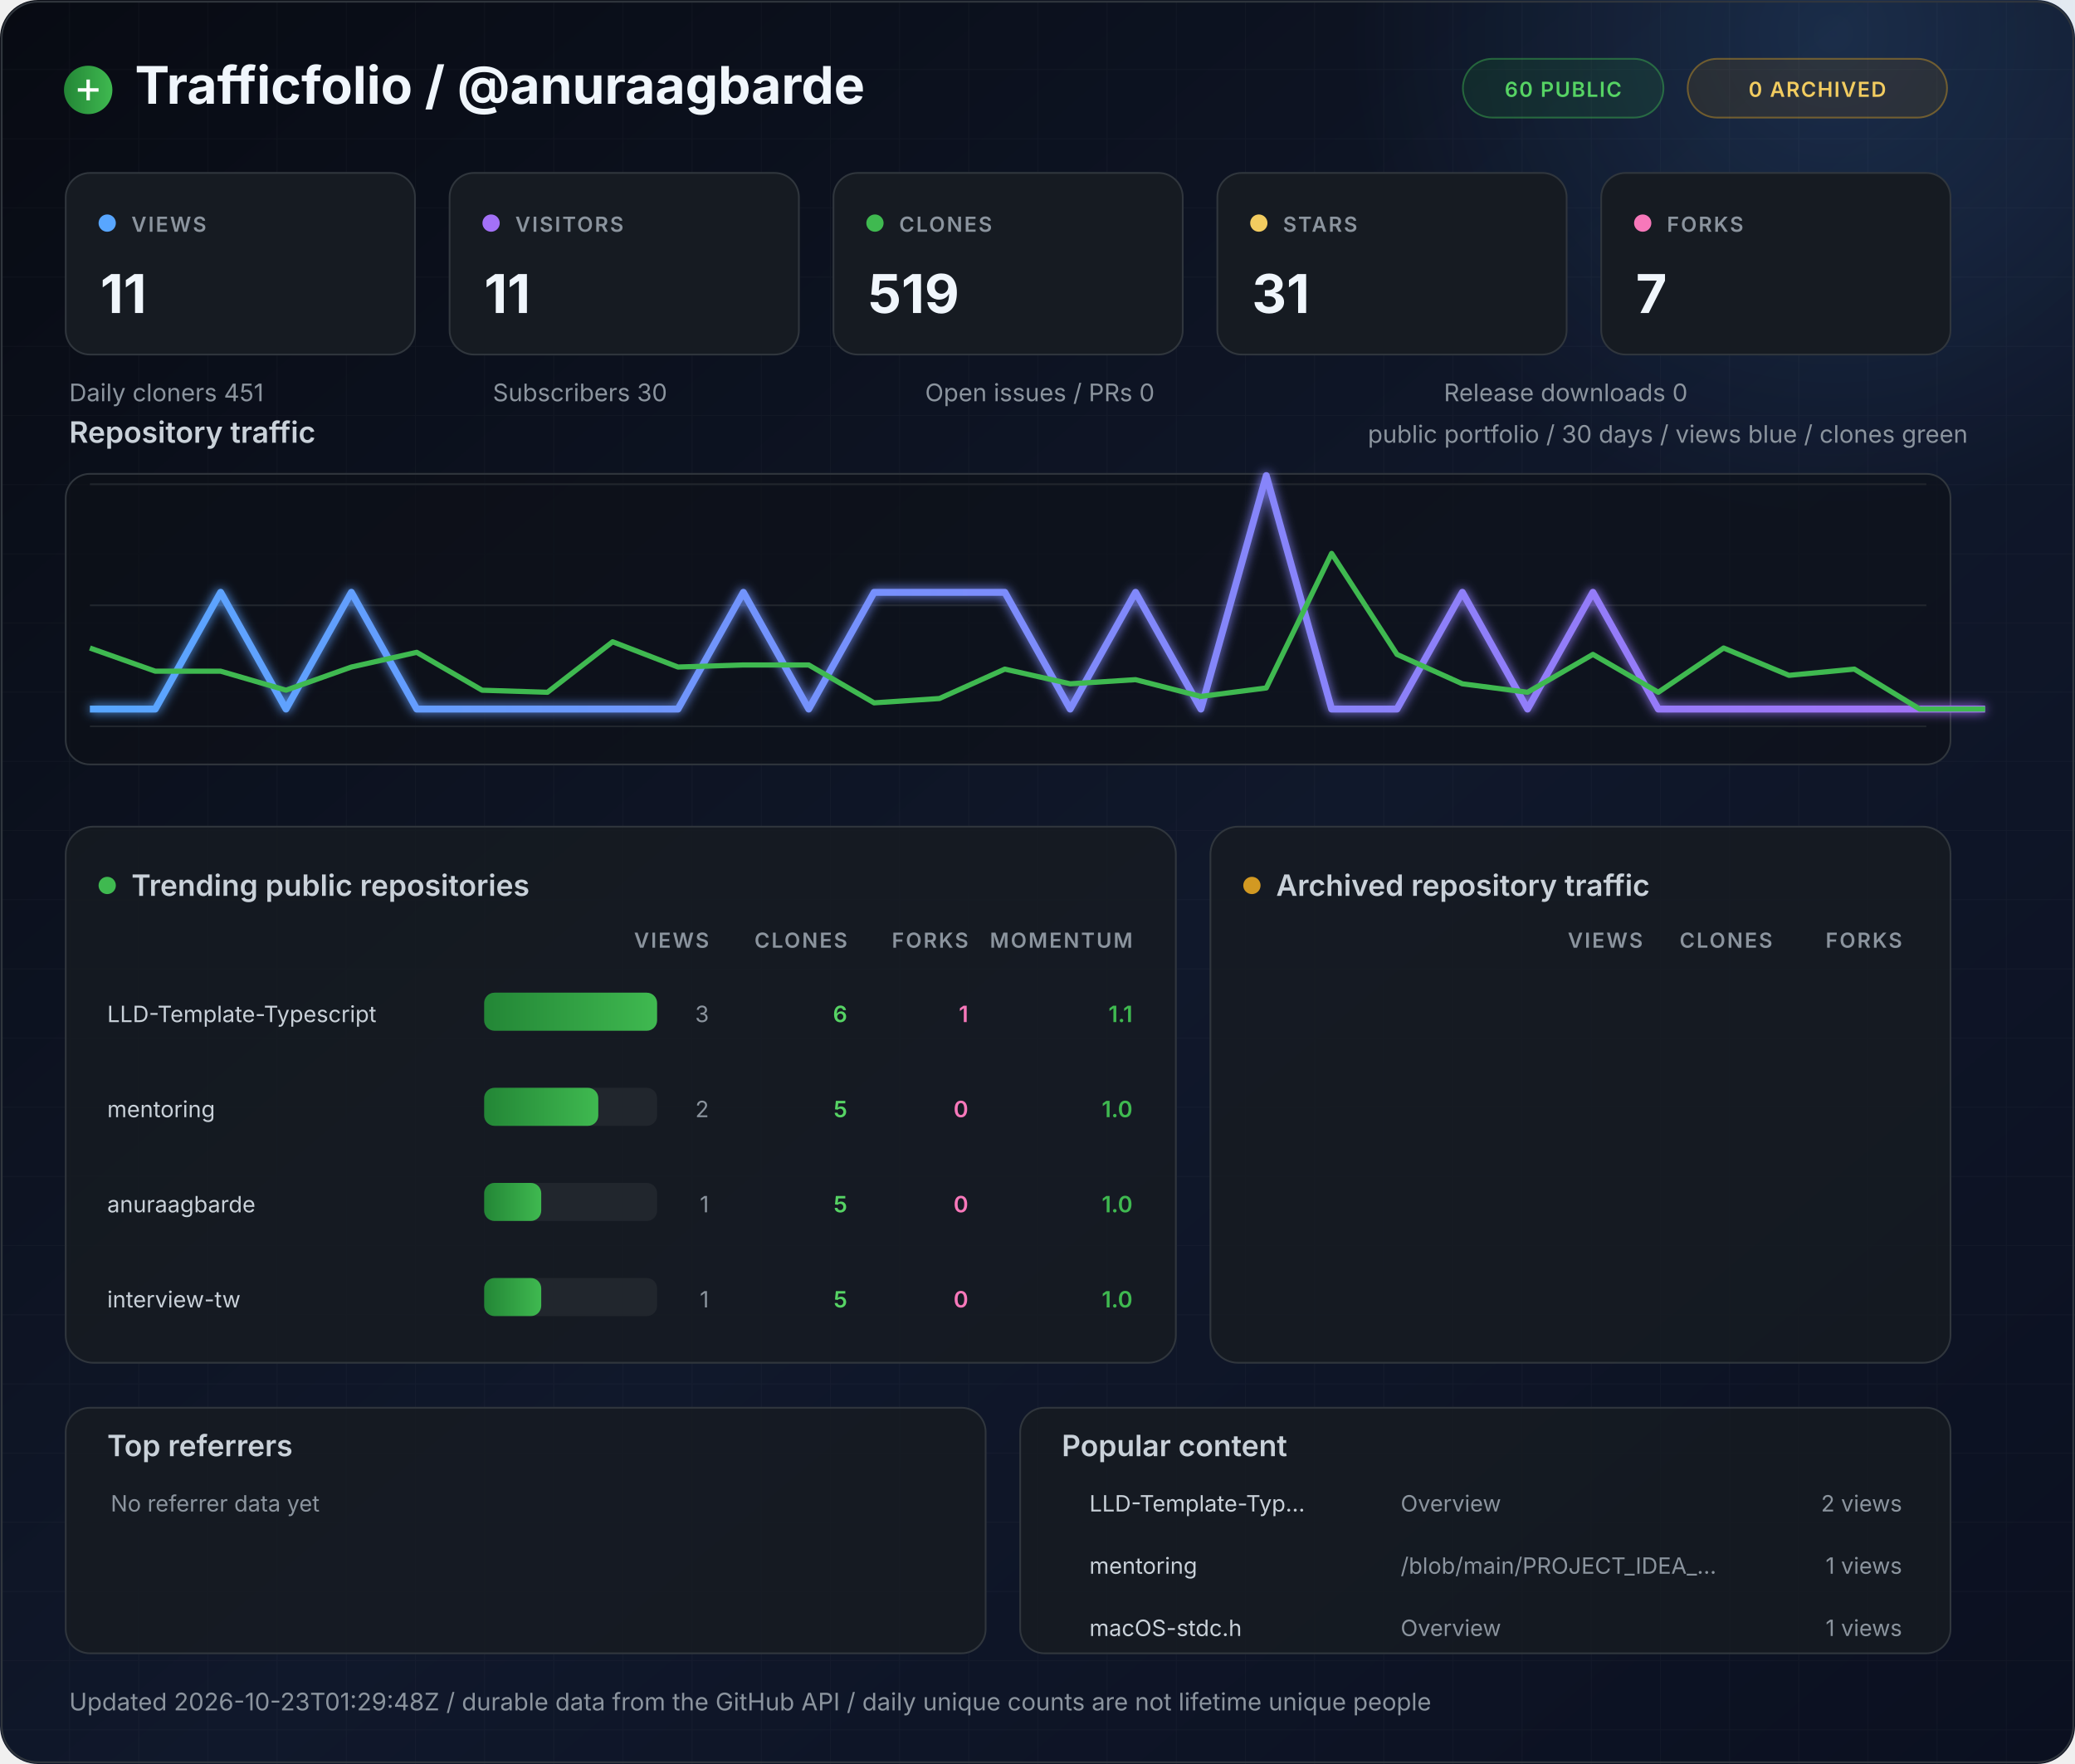
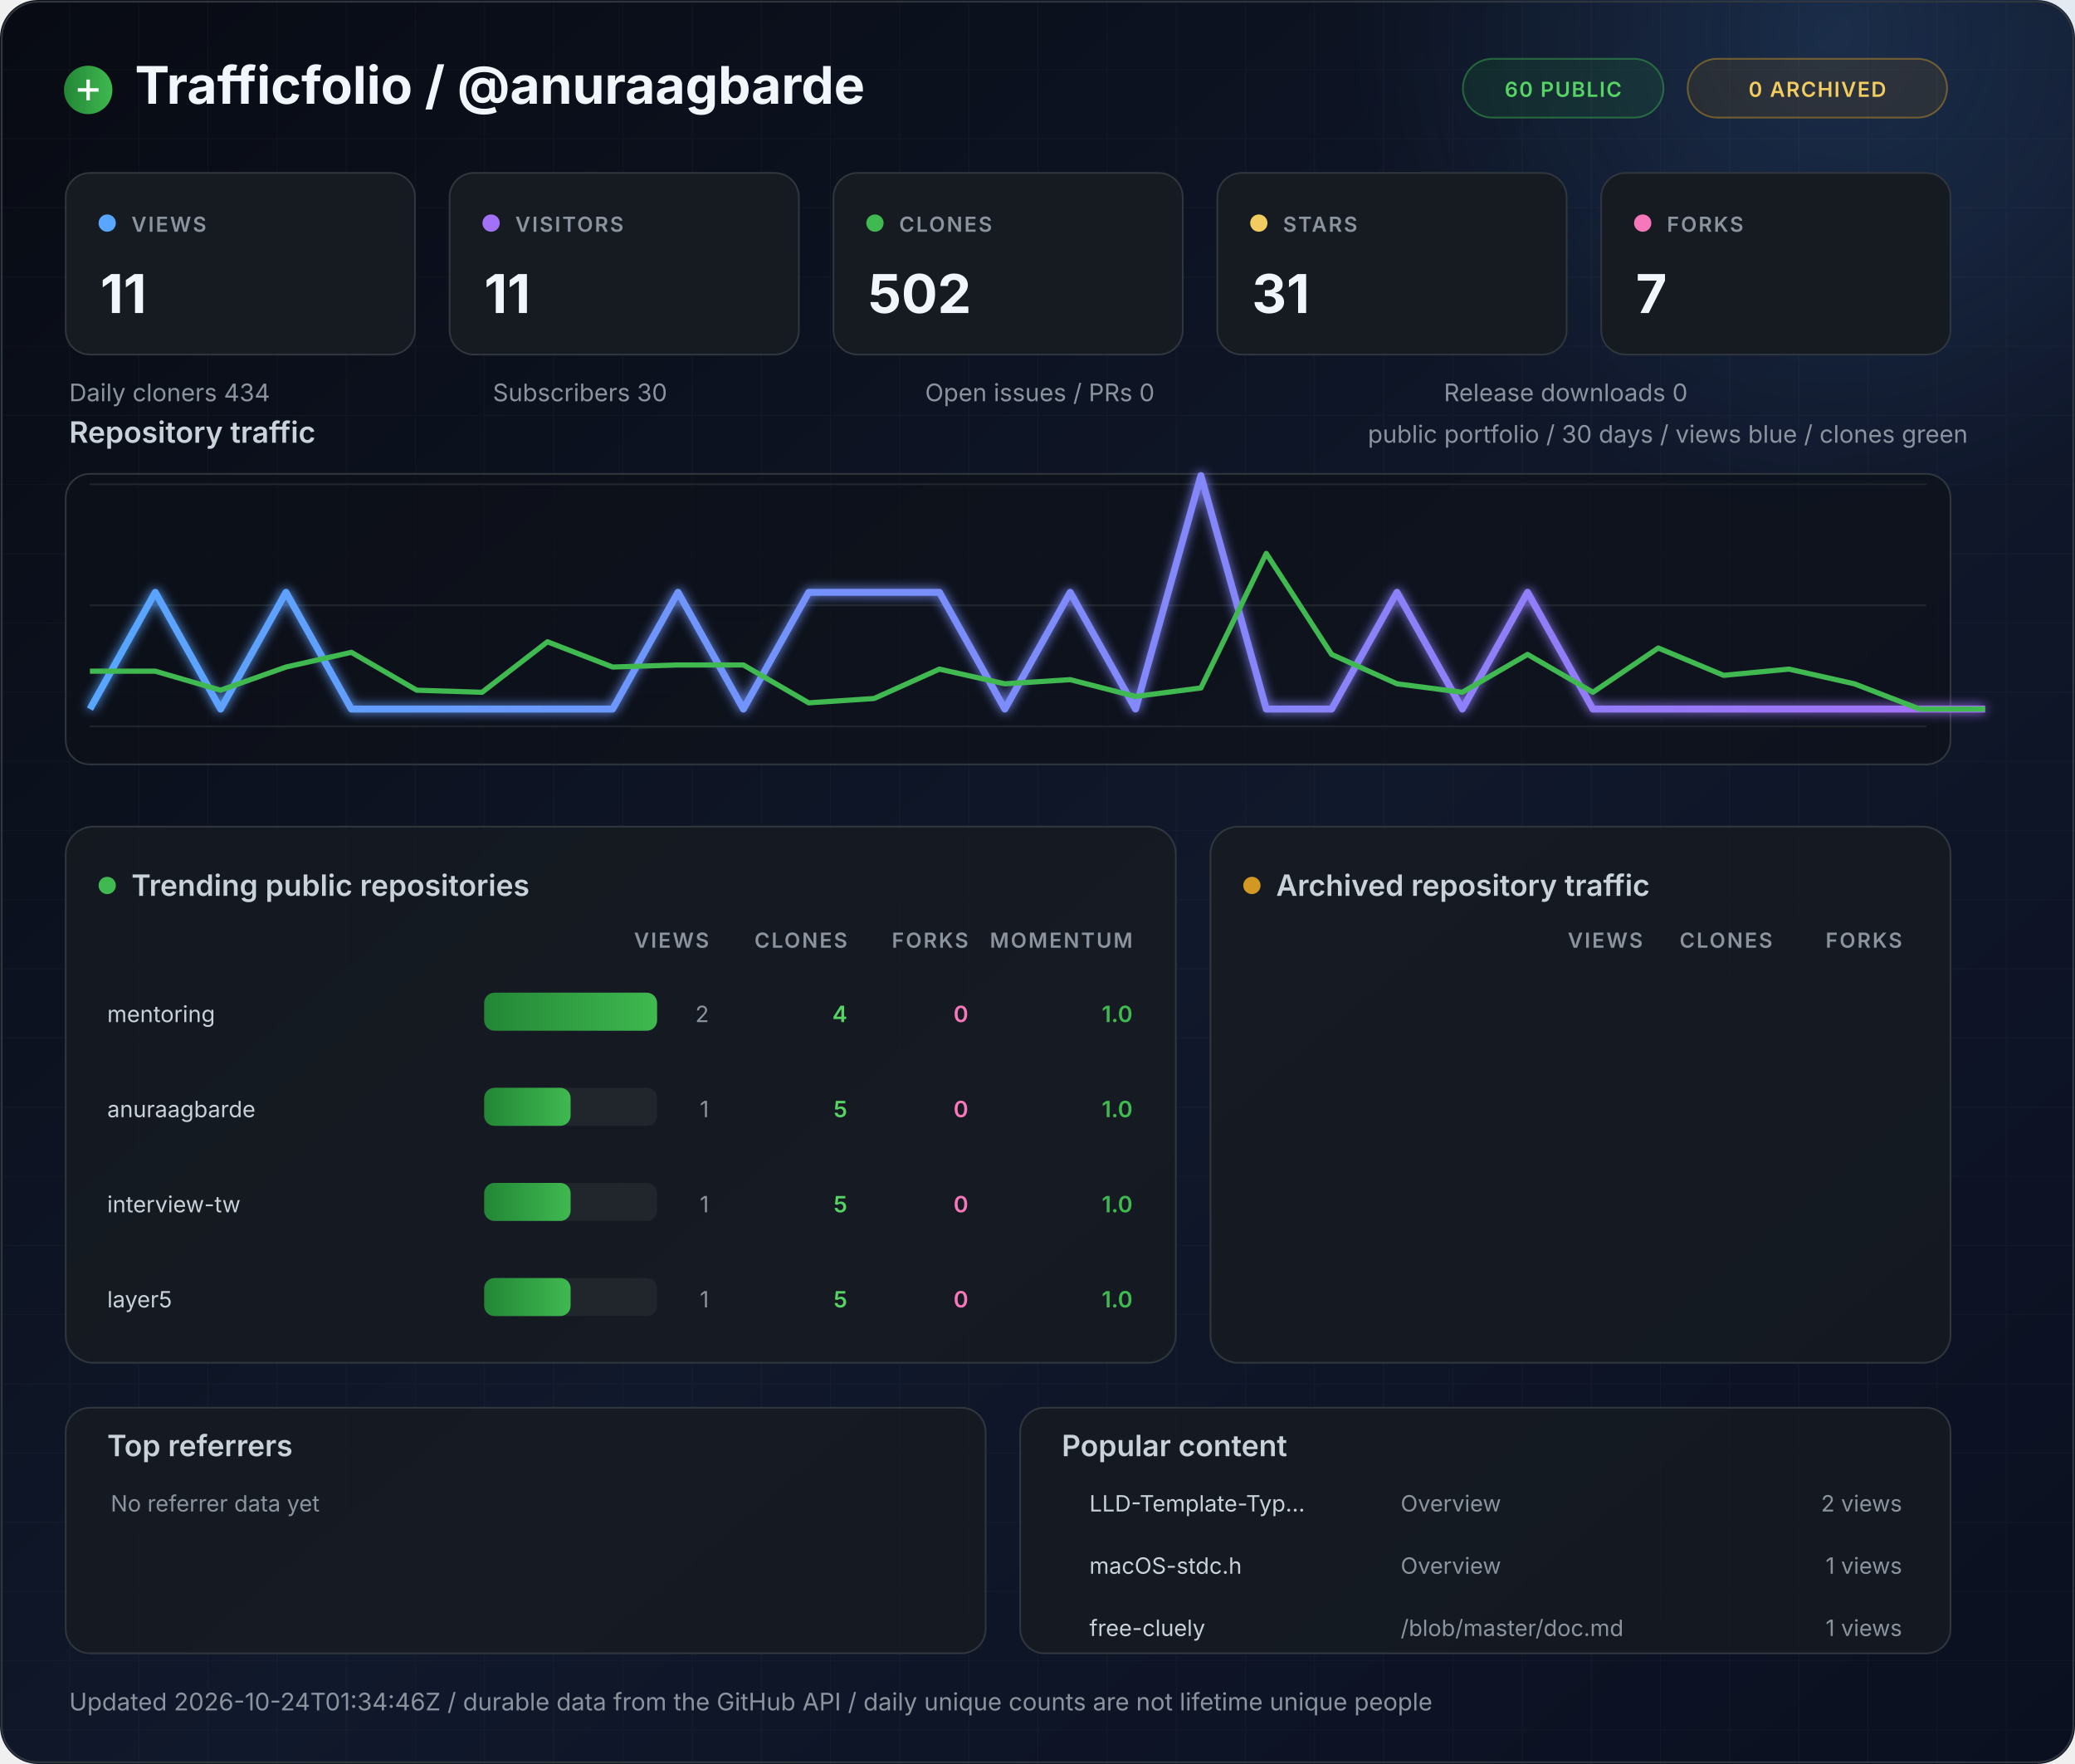
<svg xmlns="http://www.w3.org/2000/svg" width="1200" height="1020" viewBox="0 0 1200 1020" role="img" aria-label="Trafficfolio GitHub analytics dashboard for anuraagbarde">
  <defs>
    <linearGradient id="bg" x1="0" y1="0" x2="1" y2="1">
      <stop stop-color="#080b13" />
      <stop offset=".55" stop-color="#10182b" />
      <stop offset="1" stop-color="#0b1020" />
    </linearGradient>
    <linearGradient id="line" x1="0" y1="0" x2="1" y2="0">
      <stop stop-color="#58a6ff" />
      <stop offset="1" stop-color="#a371f7" />
    </linearGradient>
    <linearGradient id="bar" x1="0" y1="0" x2="1" y2="0">
      <stop stop-color="#238636" />
      <stop offset="1" stop-color="#3fb950" />
    </linearGradient>
    <linearGradient id="archiveBar" x1="0" y1="0" x2="1" y2="0">
      <stop stop-color="#9e6a03" />
      <stop offset="1" stop-color="#f2cc60" />
    </linearGradient>
    <radialGradient id="ambient">
      <stop stop-color="#58a6ff" stop-opacity=".16" />
      <stop offset="1" stop-color="#58a6ff" stop-opacity="0" />
    </radialGradient>
    <pattern id="grid" width="40" height="40" patternUnits="userSpaceOnUse">
      <path d="M40 0H0V40" fill="none" stroke="#ffffff" stroke-opacity=".025" />
    </pattern>
    <filter id="glow">
      <feGaussianBlur stdDeviation="3" result="b" />
      <feMerge>
        <feMergeNode in="b" />
        <feMergeNode in="SourceGraphic" />
      </feMerge>
    </filter>
    <style>
    .title{font:750 30px -apple-system,BlinkMacSystemFont,"Segoe UI",sans-serif;fill:#f0f6fc}
    .subtitle{font:14px -apple-system,BlinkMacSystemFont,"Segoe UI",sans-serif;fill:#8b949e}
    .label{font:600 12px -apple-system,BlinkMacSystemFont,"Segoe UI",sans-serif;fill:#8b949e;letter-spacing:1px}
    .metric{font:700 31px -apple-system,BlinkMacSystemFont,"Segoe UI",sans-serif;fill:#f0f6fc}
    .section{font:600 17px -apple-system,BlinkMacSystemFont,"Segoe UI",sans-serif;fill:#c9d1d9}
    .repo,.value,.trend,.archive,.clone,.fork{font:13px -apple-system,BlinkMacSystemFont,"Segoe UI",sans-serif;fill:#c9d1d9}
    .value{fill:#8b949e} .trend{fill:#3fb950;font-weight:600} .archive{fill:#d29922}
    .clone{fill:#56d364;font-weight:600} .fork{fill:#f778ba;font-weight:600}
    .pill{font:600 12px -apple-system,BlinkMacSystemFont,"Segoe UI",sans-serif;letter-spacing:.7px}
  </style>
  </defs>
  <rect width="1200" height="1020" rx="22" fill="url(#bg)" />
  <rect width="1200" height="1020" rx="22" fill="url(#grid)" />
  <circle cx="1060" cy="20" r="280" fill="url(#ambient)" />
  <rect x="1" y="1" width="1198" height="1018" rx="21" fill="none" stroke="#30363d" />
  <circle cx="51" cy="52" r="14" fill="url(#bar)" />
  <path d="M45 52h12M51 46v12" stroke="#fff" stroke-width="2" />
  <text x="78" y="60" class="title">Trafficfolio / @anuraagbarde</text>
  <rect x="846" y="34" width="116" height="34" rx="17" fill="#238636" fill-opacity=".16" stroke="#3fb950" stroke-opacity=".45" />
  <text x="904" y="56" text-anchor="middle" class="pill" fill="#56d364">60 PUBLIC</text>
  <rect x="976" y="34" width="150" height="34" rx="17" fill="#9e6a03" fill-opacity=".14" stroke="#d29922" stroke-opacity=".45" />
  <text x="1051" y="56" text-anchor="middle" class="pill" fill="#f2cc60">0 ARCHIVED</text>
  <rect x="38" y="100" width="202" height="105" rx="14" fill="#161b22" stroke="#30363d" />
  <circle cx="62" cy="129" r="5" fill="#58a6ff" />
  <text x="76" y="134" class="label">VIEWS</text>
  <text x="58" y="181" class="metric">11</text>
  <rect x="260" y="100" width="202" height="105" rx="14" fill="#161b22" stroke="#30363d" />
  <circle cx="284" cy="129" r="5" fill="#a371f7" />
  <text x="298" y="134" class="label">VISITORS</text>
  <text x="280" y="181" class="metric">11</text>
  <rect x="482" y="100" width="202" height="105" rx="14" fill="#161b22" stroke="#30363d" />
  <circle cx="506" cy="129" r="5" fill="#3fb950" />
  <text x="520" y="134" class="label">CLONES</text>
-   <text x="502" y="181" class="metric">519</text>
+   <text x="502" y="181" class="metric">502</text>
  <rect x="704" y="100" width="202" height="105" rx="14" fill="#161b22" stroke="#30363d" />
  <circle cx="728" cy="129" r="5" fill="#f2cc60" />
  <text x="742" y="134" class="label">STARS</text>
  <text x="724" y="181" class="metric">31</text>
  <rect x="926" y="100" width="202" height="105" rx="14" fill="#161b22" stroke="#30363d" />
  <circle cx="950" cy="129" r="5" fill="#f778ba" />
  <text x="964" y="134" class="label">FORKS</text>
  <text x="946" y="181" class="metric">7</text>
-   <text x="40" y="232" class="subtitle">Daily cloners 451</text>
+   <text x="40" y="232" class="subtitle">Daily cloners 434</text>
  <text x="285" y="232" class="subtitle">Subscribers 30</text>
  <text x="535" y="232" class="subtitle">Open issues / PRs 0</text>
  <text x="835" y="232" class="subtitle">Release downloads 0</text>
  <text x="40" y="256" class="section">Repository traffic</text>
  <text x="1138" y="256" text-anchor="end" class="subtitle">public portfolio / 30 days / views blue / clones green</text>
  <rect x="38" y="274" width="1090" height="168" rx="14" fill="#0d1117" fill-opacity=".62" stroke="#30363d" />
  <line x1="52" y1="420" x2="1114" y2="420" stroke="#21262d" />
  <line x1="52" y1="350" x2="1114" y2="350" stroke="#21262d" />
  <line x1="52" y1="280" x2="1114" y2="280" stroke="#21262d" />
-   <polyline points="52.0,410.0 89.8,410.0 127.6,342.5 165.4,410.0 203.2,342.5 241.0,410.0 278.8,410.0 316.6,410.0 354.3,410.0 392.1,410.0 429.9,342.5 467.7,410.0 505.5,342.5 543.3,342.5 581.1,342.5 618.9,410.0 656.7,342.5 694.5,410.0 732.3,275.0 770.1,410.0 807.9,410.0 845.7,342.5 883.4,410.0 921.2,342.5 959.0,410.0 996.8,410.0 1034.6,410.0 1072.4,410.0 1110.2,410.0 1148.0,410.0" fill="none" stroke="url(#line)" stroke-width="4" stroke-linejoin="round" filter="url(#glow)" />
-   <polyline points="52.0,374.7 89.8,388.1 127.6,388.1 165.4,399.1 203.2,385.7 241.0,377.2 278.8,399.1 316.6,400.3 354.3,371.1 392.1,385.7 429.9,384.5 467.7,384.5 505.5,406.4 543.3,403.9 581.1,386.9 618.9,395.4 656.7,393.0 694.5,402.7 732.3,397.8 770.1,320.0 807.9,378.4 845.7,395.4 883.4,400.3 921.2,378.4 959.0,400.3 996.8,374.7 1034.6,390.5 1072.4,386.9 1110.2,410.0 1148.0,410.0" fill="none" stroke="#3fb950" stroke-width="3" stroke-linejoin="round" />
+   <polyline points="52.0,410.0 89.8,342.5 127.6,410.0 165.4,342.5 203.2,410.0 241.0,410.0 278.8,410.0 316.6,410.0 354.3,410.0 392.1,342.5 429.9,410.0 467.7,342.5 505.5,342.5 543.3,342.5 581.1,410.0 618.9,342.5 656.7,410.0 694.5,275.0 732.3,410.0 770.1,410.0 807.9,342.5 845.7,410.0 883.4,342.5 921.2,410.0 959.0,410.0 996.8,410.0 1034.6,410.0 1072.4,410.0 1110.2,410.0 1148.0,410.0" fill="none" stroke="url(#line)" stroke-width="4" stroke-linejoin="round" filter="url(#glow)" />
+   <polyline points="52.0,388.1 89.8,388.1 127.6,399.1 165.4,385.7 203.2,377.2 241.0,399.1 278.8,400.3 316.6,371.1 354.3,385.7 392.1,384.5 429.9,384.5 467.7,406.4 505.5,403.9 543.3,386.9 581.1,395.4 618.9,393.0 656.7,402.7 694.5,397.8 732.3,320.0 770.1,378.4 807.9,395.4 845.7,400.3 883.4,378.4 921.2,400.3 959.0,374.7 996.8,390.5 1034.6,386.9 1072.4,395.4 1110.2,410.0 1148.0,410.0" fill="none" stroke="#3fb950" stroke-width="3" stroke-linejoin="round" />
  <rect x="38" y="478" width="642" height="310" rx="16" fill="#161b22" fill-opacity=".82" stroke="#30363d" />
  <circle cx="62" cy="512" r="5" fill="#3fb950" />
  <text x="76" y="518" class="section">Trending public repositories</text>
  <text x="410" y="548" text-anchor="end" class="label">VIEWS</text>
  <text x="490" y="548" text-anchor="end" class="label">CLONES</text>
  <text x="560" y="548" text-anchor="end" class="label">FORKS</text>
  <text x="655" y="548" text-anchor="end" class="label">MOMENTUM</text>
-   <text x="62" y="591" class="repo">LLD-Template-Typescript</text>
+   <text x="62" y="591" class="repo">mentoring</text>
  <rect x="280" y="574" width="100" height="22" rx="6" fill="#21262d" />
  <rect x="280" y="574" width="100" height="22" rx="6" fill="url(#bar)" />
-   <text x="410" y="591" text-anchor="end" class="value">3</text>
-   <text x="490" y="591" text-anchor="end" class="clone">6</text>
-   <text x="560" y="591" text-anchor="end" class="fork">1</text>
-   <text x="655" y="591" text-anchor="end" class="trend">1.1</text>
-   <text x="62" y="646" class="repo">mentoring</text>
+   <text x="410" y="591" text-anchor="end" class="value">2</text>
+   <text x="490" y="591" text-anchor="end" class="clone">4</text>
+   <text x="560" y="591" text-anchor="end" class="fork">0</text>
+   <text x="655" y="591" text-anchor="end" class="trend">1.0</text>
+   <text x="62" y="646" class="repo">anuraagbarde</text>
  <rect x="280" y="629" width="100" height="22" rx="6" fill="#21262d" />
-   <rect x="280" y="629" width="66" height="22" rx="6" fill="url(#bar)" />
-   <text x="410" y="646" text-anchor="end" class="value">2</text>
+   <rect x="280" y="629" width="50" height="22" rx="6" fill="url(#bar)" />
+   <text x="410" y="646" text-anchor="end" class="value">1</text>
  <text x="490" y="646" text-anchor="end" class="clone">5</text>
  <text x="560" y="646" text-anchor="end" class="fork">0</text>
  <text x="655" y="646" text-anchor="end" class="trend">1.0</text>
-   <text x="62" y="701" class="repo">anuraagbarde</text>
+   <text x="62" y="701" class="repo">interview-tw</text>
  <rect x="280" y="684" width="100" height="22" rx="6" fill="#21262d" />
-   <rect x="280" y="684" width="33" height="22" rx="6" fill="url(#bar)" />
+   <rect x="280" y="684" width="50" height="22" rx="6" fill="url(#bar)" />
  <text x="410" y="701" text-anchor="end" class="value">1</text>
  <text x="490" y="701" text-anchor="end" class="clone">5</text>
  <text x="560" y="701" text-anchor="end" class="fork">0</text>
  <text x="655" y="701" text-anchor="end" class="trend">1.0</text>
-   <text x="62" y="756" class="repo">interview-tw</text>
+   <text x="62" y="756" class="repo">layer5</text>
  <rect x="280" y="739" width="100" height="22" rx="6" fill="#21262d" />
-   <rect x="280" y="739" width="33" height="22" rx="6" fill="url(#bar)" />
+   <rect x="280" y="739" width="50" height="22" rx="6" fill="url(#bar)" />
  <text x="410" y="756" text-anchor="end" class="value">1</text>
  <text x="490" y="756" text-anchor="end" class="clone">5</text>
  <text x="560" y="756" text-anchor="end" class="fork">0</text>
  <text x="655" y="756" text-anchor="end" class="trend">1.0</text>
  <rect x="700" y="478" width="428" height="310" rx="16" fill="#161b22" fill-opacity=".82" stroke="#30363d" />
  <circle cx="724" cy="512" r="5" fill="#d29922" />
  <text x="738" y="518" class="section">Archived repository traffic</text>
  <text x="950" y="548" text-anchor="end" class="label">VIEWS</text>
  <text x="1025" y="548" text-anchor="end" class="label">CLONES</text>
  <text x="1100" y="548" text-anchor="end" class="label">FORKS</text>
  <rect x="38" y="814" width="532" height="142" rx="14" fill="#161b22" fill-opacity=".82" stroke="#30363d" />
  <text x="62" y="842" class="section">Top referrers</text>
  <text x="64" y="874" class="value">No referrer data yet</text>
  <rect x="590" y="814" width="538" height="142" rx="14" fill="#161b22" fill-opacity=".82" stroke="#30363d" />
  <text x="614" y="842" class="section">Popular content</text>
  <text x="630" y="874" class="repo">LLD-Template-Typ...</text>
  <text x="810" y="874" class="value">Overview</text>
  <text x="1100" y="874" text-anchor="end" class="value">2 views</text>
-   <text x="630" y="910" class="repo">mentoring</text>
-   <text x="810" y="910" class="value">/blob/main/PROJECT_IDEA_...</text>
+   <text x="630" y="910" class="repo">macOS-stdc.h</text>
+   <text x="810" y="910" class="value">Overview</text>
  <text x="1100" y="910" text-anchor="end" class="value">1 views</text>
-   <text x="630" y="946" class="repo">macOS-stdc.h</text>
-   <text x="810" y="946" class="value">Overview</text>
+   <text x="630" y="946" class="repo">free-cluely</text>
+   <text x="810" y="946" class="value">/blob/master/doc.md</text>
  <text x="1100" y="946" text-anchor="end" class="value">1 views</text>
-   <text x="40" y="989" class="subtitle">Updated 2026-10-23T01:29:48Z / durable data from the GitHub API / daily unique counts are not lifetime unique people</text>
+   <text x="40" y="989" class="subtitle">Updated 2026-10-24T01:34:46Z / durable data from the GitHub API / daily unique counts are not lifetime unique people</text>
</svg>
